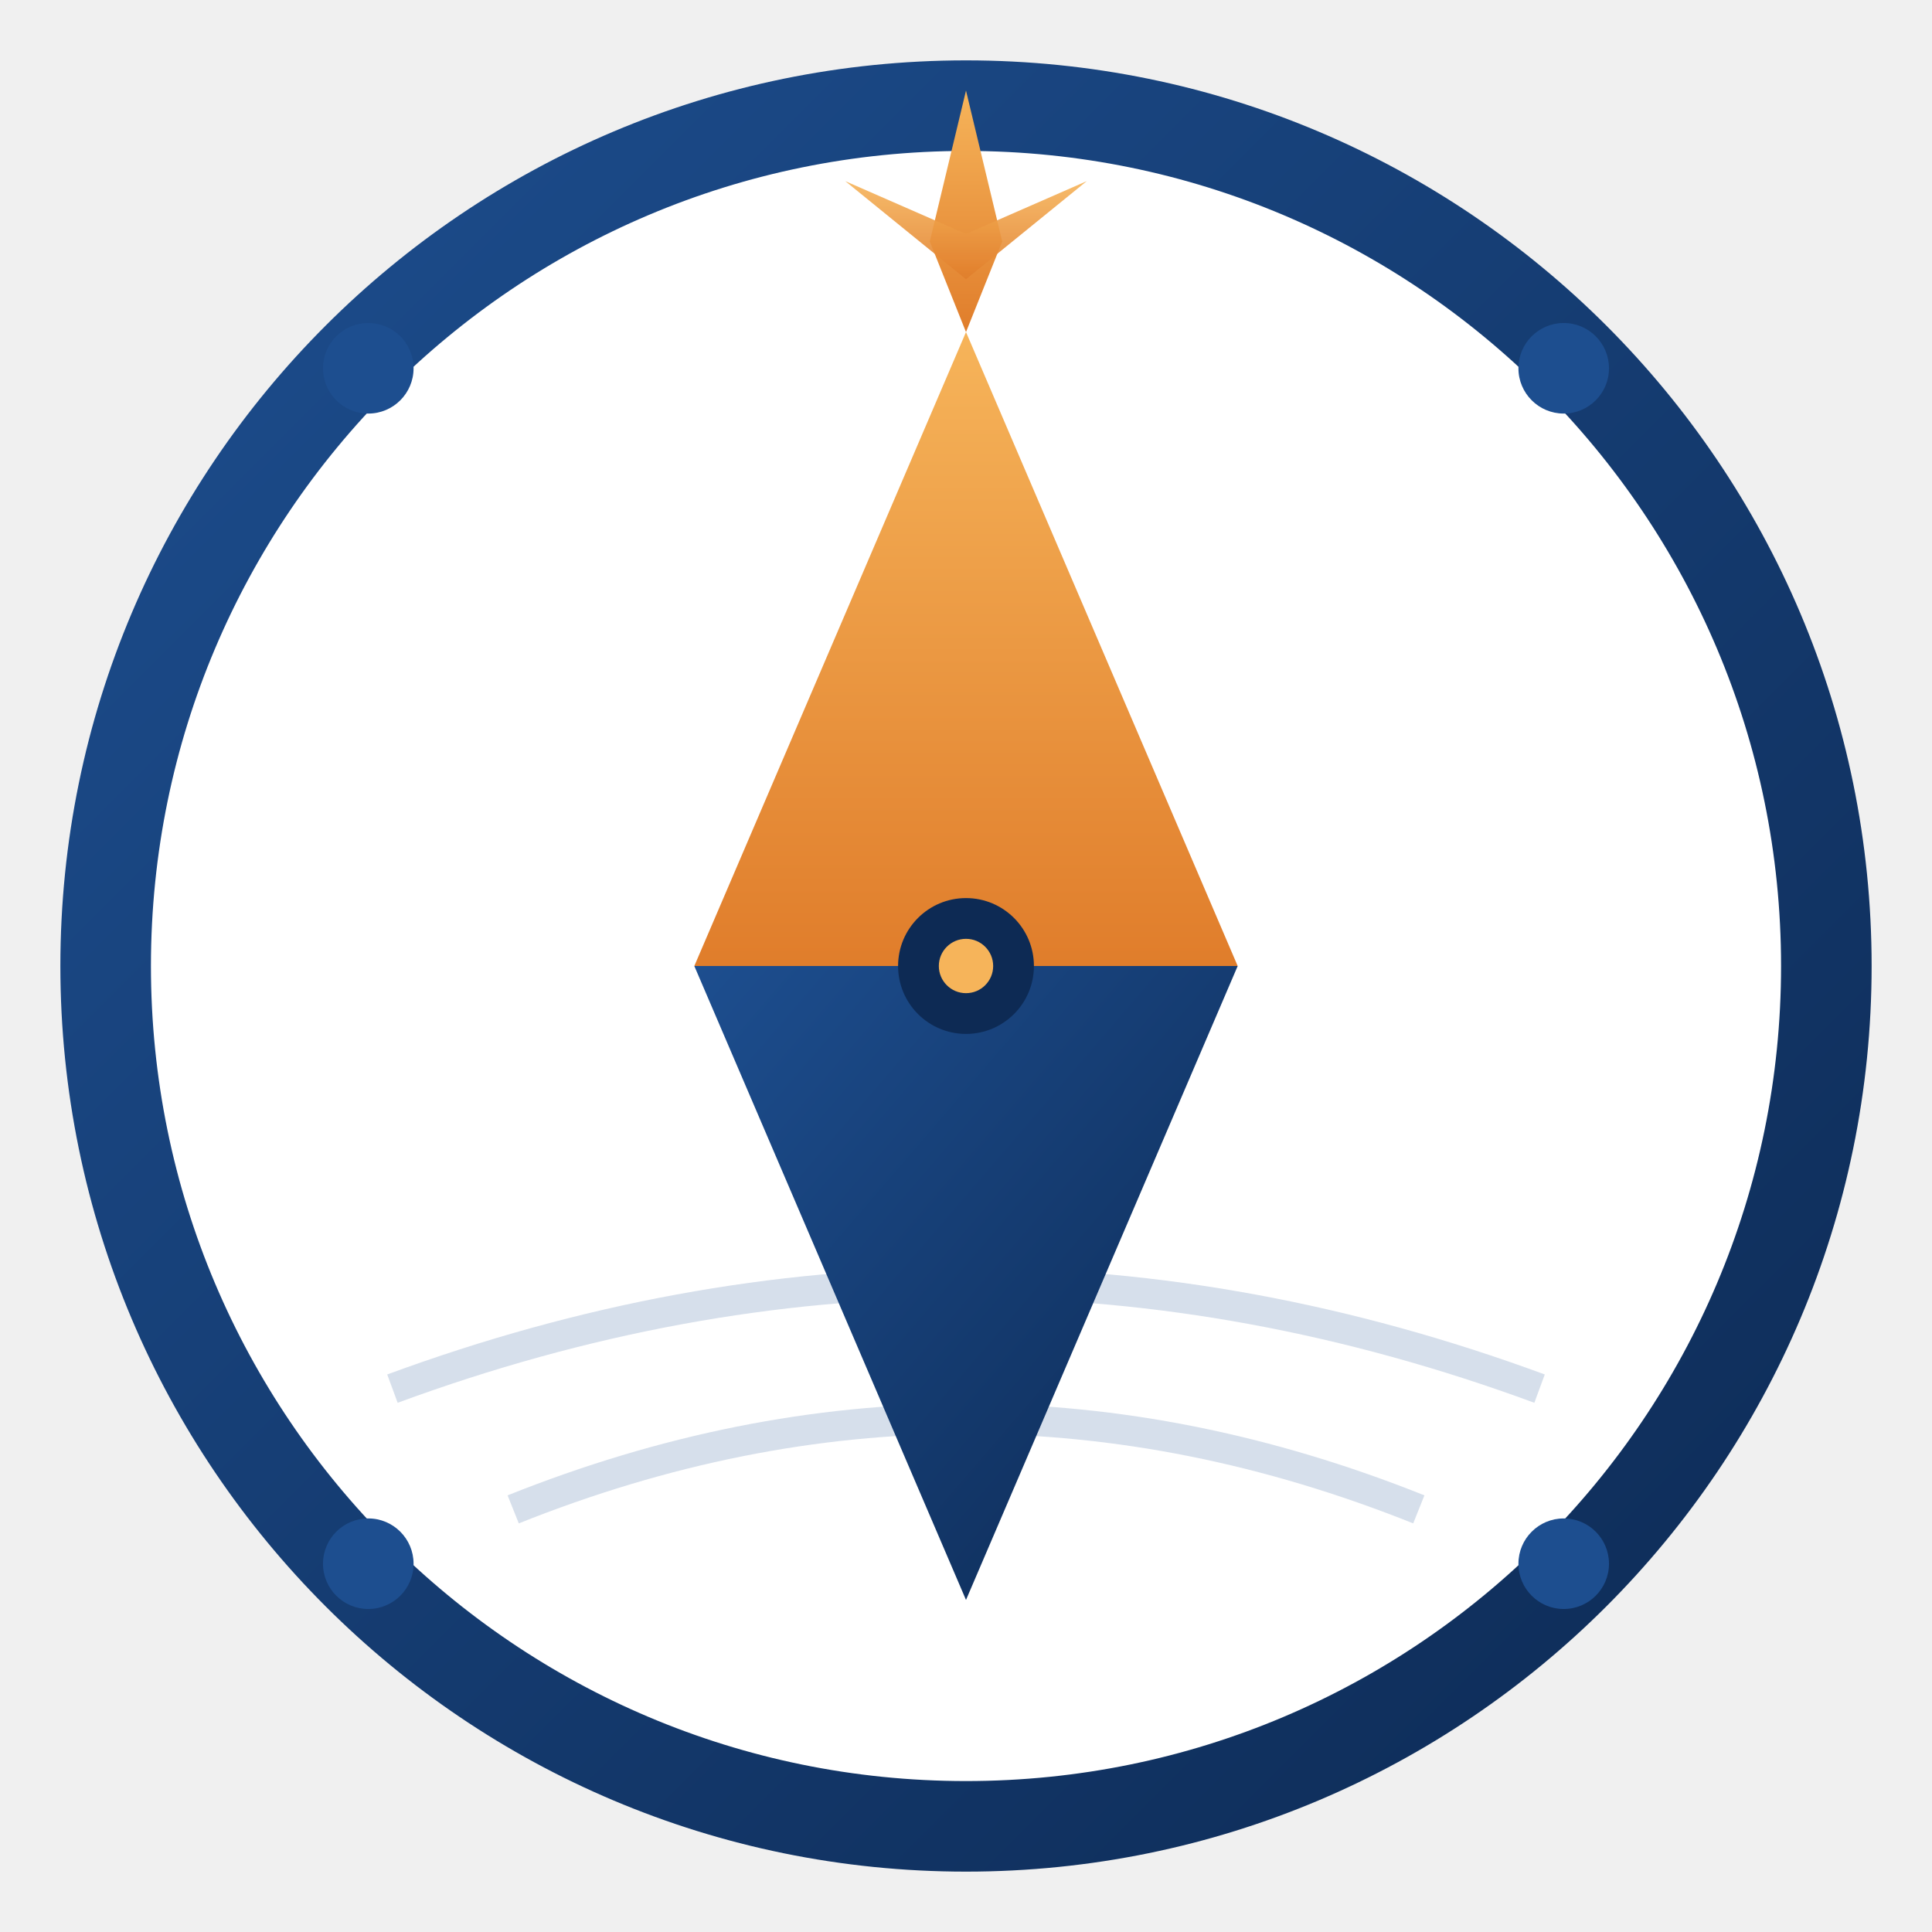
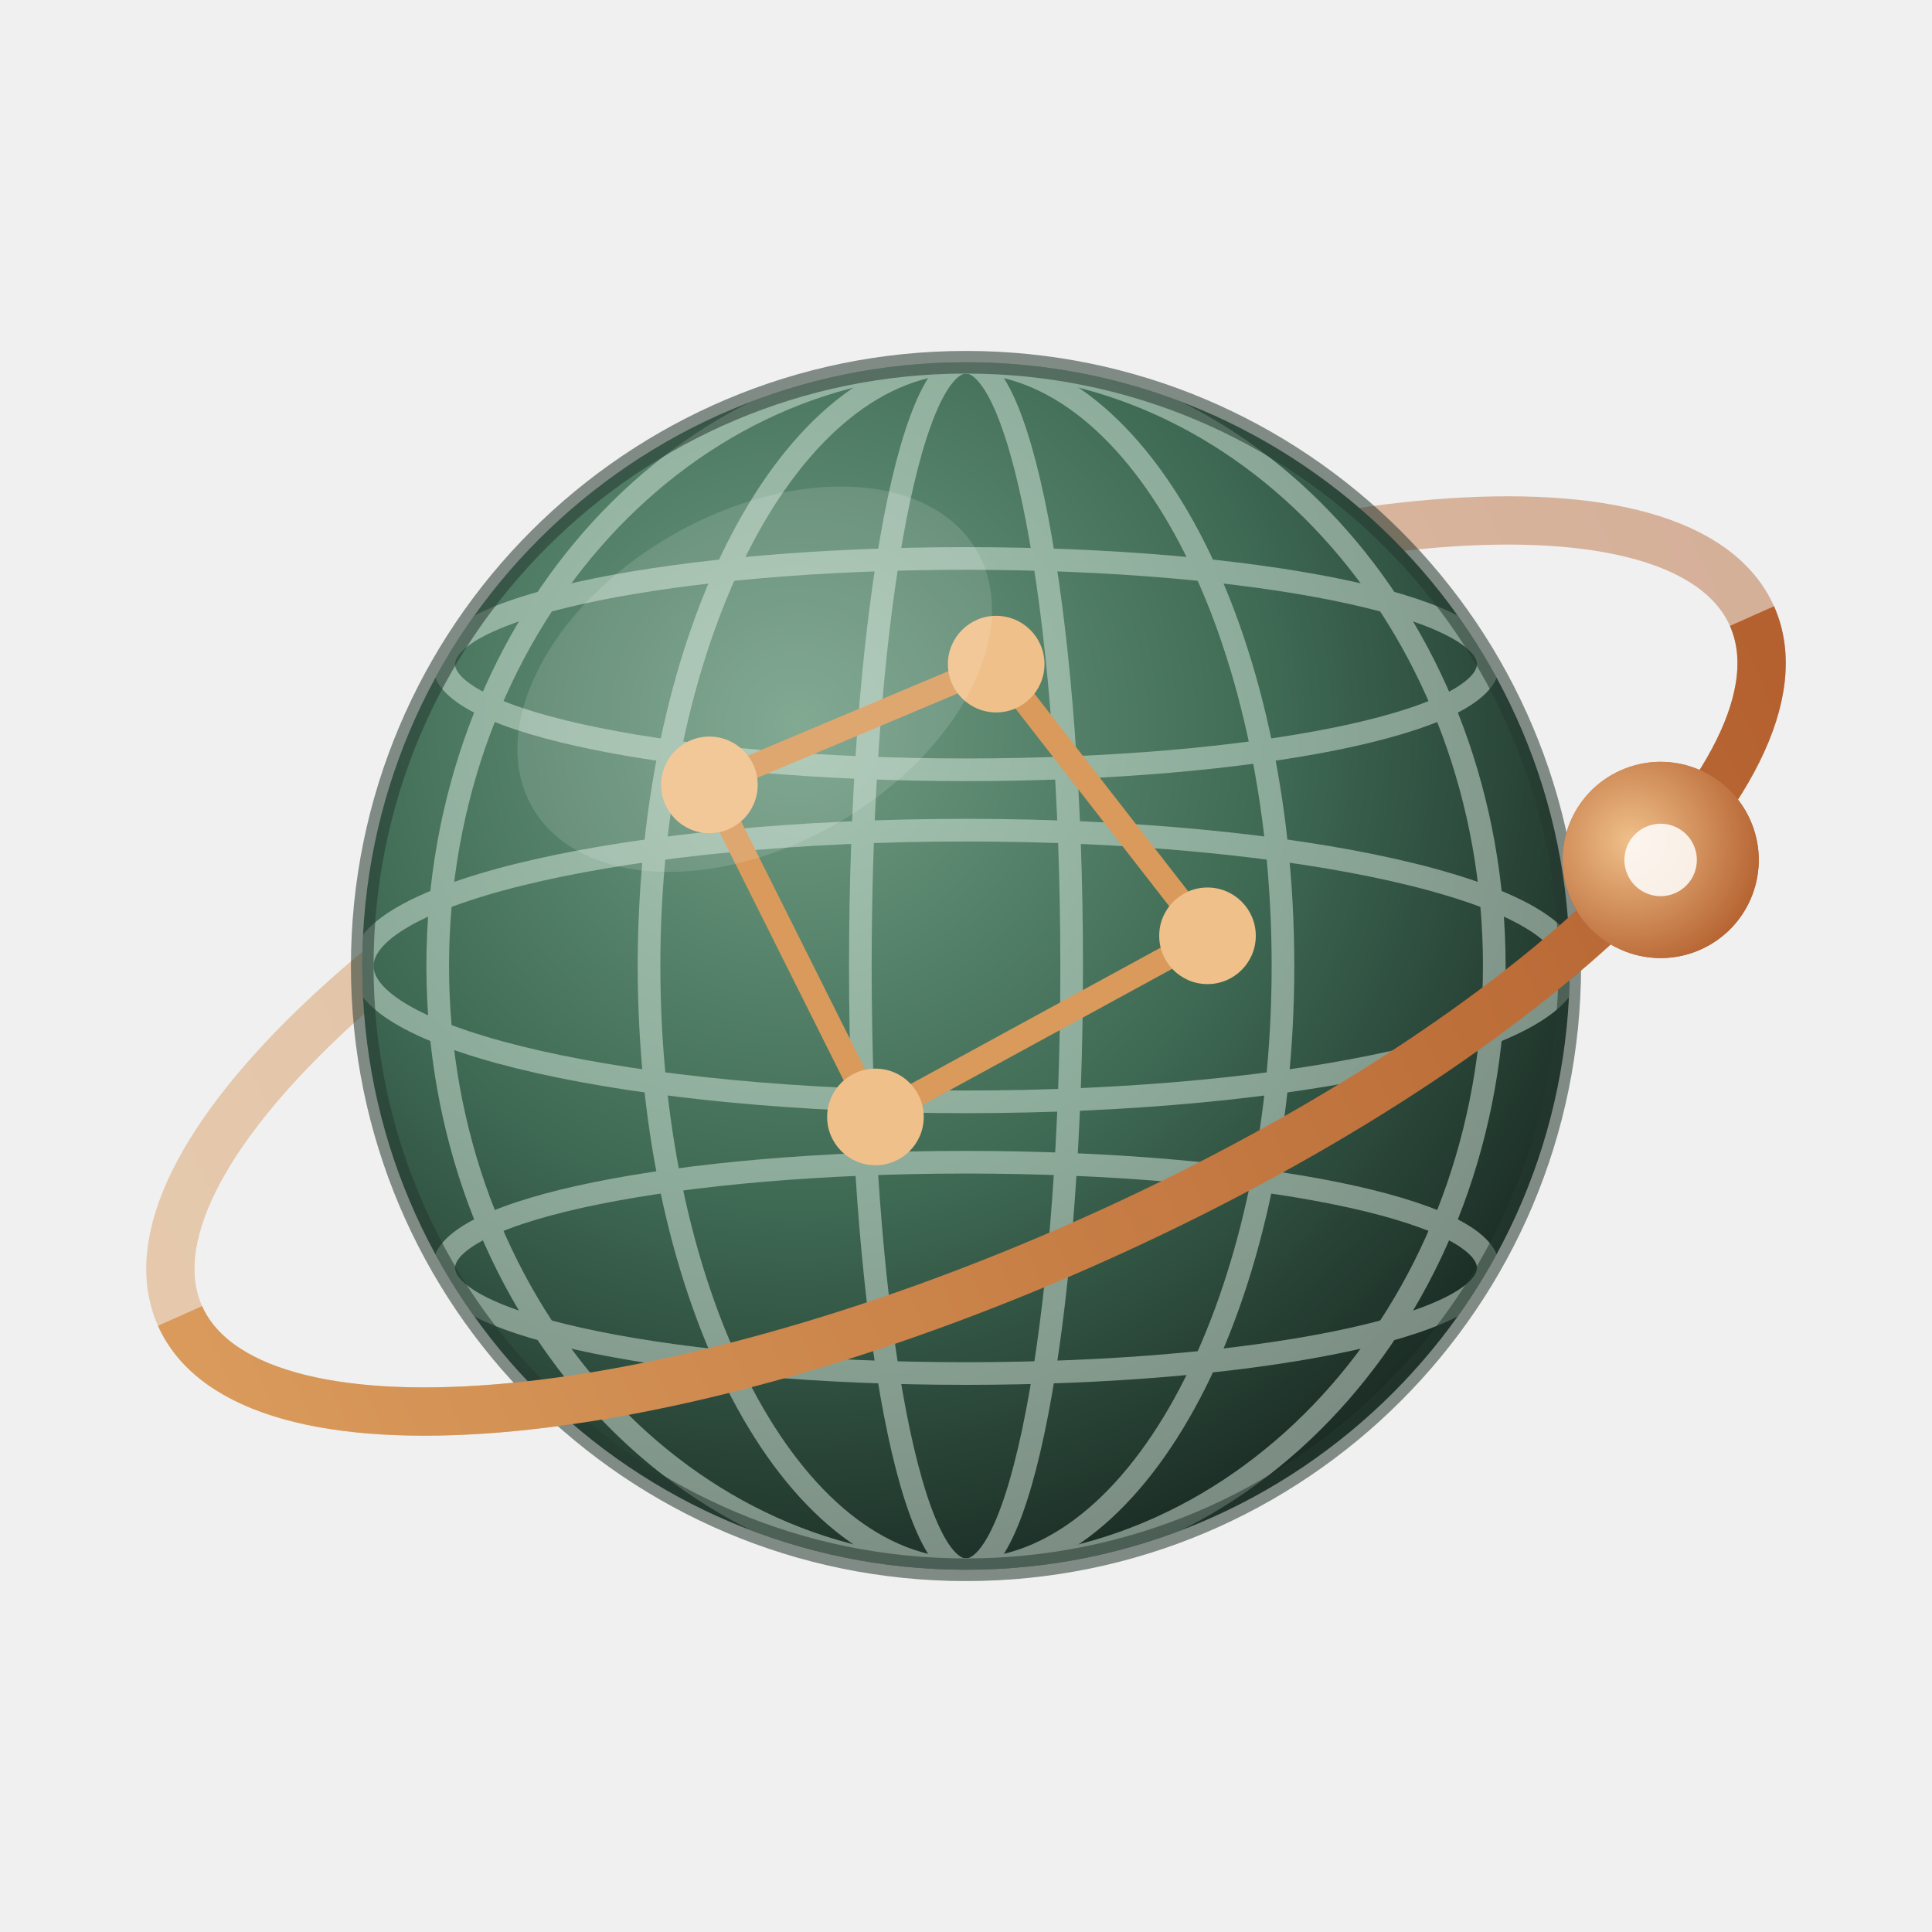
<svg xmlns="http://www.w3.org/2000/svg" viewBox="0 0 128 128" width="128" height="128" role="img" aria-label="Amano Geospatial">
  <defs>
-     <linearGradient id="cb" x1="0" y1="0" x2="1" y2="1">
-       <stop offset="0" stop-color="#1d4e8f" />
-       <stop offset="1" stop-color="#0d2a54" />
+     <radialGradient id="sphere" cx="36%" cy="30%" r="78%">
+       <stop offset="0" stop-color="#6f9c82" />
+       <stop offset=".5" stop-color="#3f6b55" />
+       <stop offset="1" stop-color="#17251f" />
+     </radialGradient>
+     <radialGradient id="sat" cx="40%" cy="35%" r="70%">
+       <stop offset="0" stop-color="#f0c08a" />
+       <stop offset="1" stop-color="#b4612f" />
+     </radialGradient>
+     <linearGradient id="ring" x1="0" y1="0" x2="1" y2="0">
+       <stop offset="0" stop-color="#d99a5b" />
+       <stop offset="1" stop-color="#b4612f" />
    </linearGradient>
-     <linearGradient id="am" x1="0" y1="0" x2="0" y2="1">
-       <stop offset="0" stop-color="#f6b45a" />
-       <stop offset="1" stop-color="#e07d2b" />
-     </linearGradient>
+     <clipPath id="globe">
+       <circle cx="64" cy="64" r="40" />
+     </clipPath>
+     <clipPath id="front">
+       <rect x="-10" y="64" width="148" height="80" />
+     </clipPath>
  </defs>
-   <circle cx="64" cy="64" r="57" fill="#ffffff" />
-   <circle cx="64" cy="64" r="57" fill="none" stroke="url(#cb)" stroke-width="6" />
-   <circle cx="103.6" cy="103.6" r="3" fill="#1d4e8f" />
-   <circle cx="24.4" cy="103.6" r="3" fill="#1d4e8f" />
-   <circle cx="103.6" cy="24.4" r="3" fill="#1d4e8f" />
-   <circle cx="24.4" cy="24.4" r="3" fill="#1d4e8f" />
-   <path d="M26 92 Q64 78 102 92" fill="none" stroke="#1d4e8f" stroke-width="2" opacity="0.18" />
-   <path d="M34 100 Q64 88 94 100" fill="none" stroke="#1d4e8f" stroke-width="2" opacity="0.18" />
-   <polygon points="64,22 46,64 82,64" fill="url(#am)" />
-   <polygon points="46,64 82,64 64,106" fill="url(#cb)" />
-   <circle cx="64" cy="64" r="4.5" fill="#0d2a54" />
-   <circle cx="64" cy="64" r="1.8" fill="#f6b45a" />
-   <path d="M64 6 L66.4 16 L64 22 L61.6 16 Z" fill="url(#am)" />
-   <path d="M56 12 L64 15.5 L72 12 L64 18.5 Z" fill="url(#am)" opacity="0.9" />
+   <g transform="rotate(-24 64 64)">
+     <g transform="translate(64 64)">
+       <ellipse rx="57" ry="20" fill="none" stroke="url(#ring)" stroke-width="3.2" opacity=".45" />
+       <g transform="translate(44.9 12.3)">
+         <circle r="6.5" fill="url(#sat)" />
+         <circle r="2.4" fill="#fff" opacity=".85" />
+       </g>
+     </g>
+   </g>
+   <circle cx="64" cy="64" r="40" fill="url(#sphere)" />
+   <g clip-path="url(#globe)" fill="none" stroke="#dcebdf" stroke-width="1.5" vector-effect="non-scaling-stroke" opacity=".5">
+     <ellipse cx="64" cy="64" rx="40" ry="9" />
+     <ellipse cx="64" cy="44" rx="34.6" ry="7" />
+     <ellipse cx="64" cy="84" rx="34.6" ry="7" />
+     <g vector-effect="non-scaling-stroke">
+       <ellipse cx="64" cy="64" rx="35" ry="40" />
+       <ellipse cx="64" cy="64" rx="21" ry="40" />
+       <ellipse cx="64" cy="64" rx="7" ry="40" />
+     </g>
+   </g>
+   <g stroke="#d99a5b" stroke-width="1.6" fill="none" stroke-linecap="round">
+     <path class="link" d="M47 52 L66 44 L80 62 L58 74 Z" />
+   </g>
+   <g fill="#f0c08a">
+     <circle class="node" cx="47" cy="52" r="3.2" />
+     <circle class="node n2" cx="66" cy="44" r="3.2" />
+     <circle class="node n3" cx="80" cy="62" r="3.2" />
+     <circle class="node n2" cx="58" cy="74" r="3.2" />
+   </g>
+   <ellipse cx="50" cy="45" rx="17" ry="11" fill="#fff" opacity=".13" transform="rotate(-30 50 45)" />
+   <circle cx="64" cy="64" r="40" fill="none" stroke="#24382f" stroke-width="1.5" opacity=".55" />
+   <g transform="rotate(-24 64 64)" clip-path="url(#front)">
+     <g transform="translate(64 64)">
+       <ellipse rx="57" ry="20" fill="none" stroke="url(#ring)" stroke-width="3.2" opacity="1" />
+       <g transform="translate(44.9 12.3)">
+         <circle r="6.5" fill="url(#sat)" />
+         <circle r="2.4" fill="#fff" opacity=".85" />
+       </g>
+     </g>
+   </g>
</svg>
